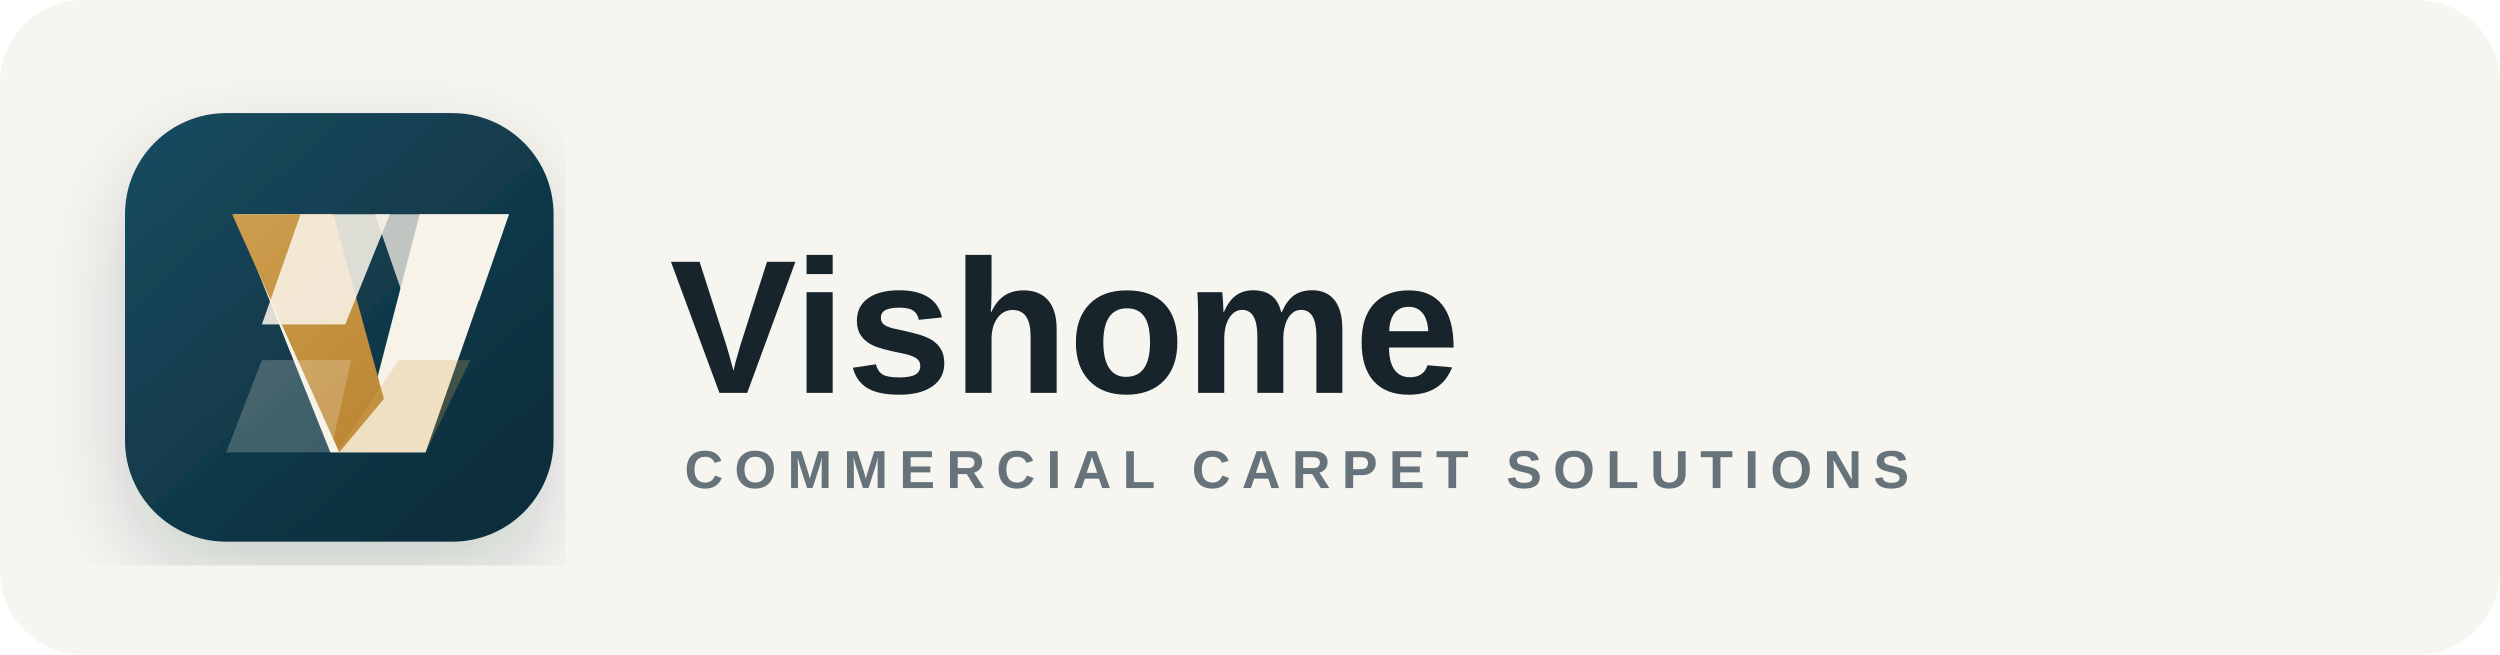
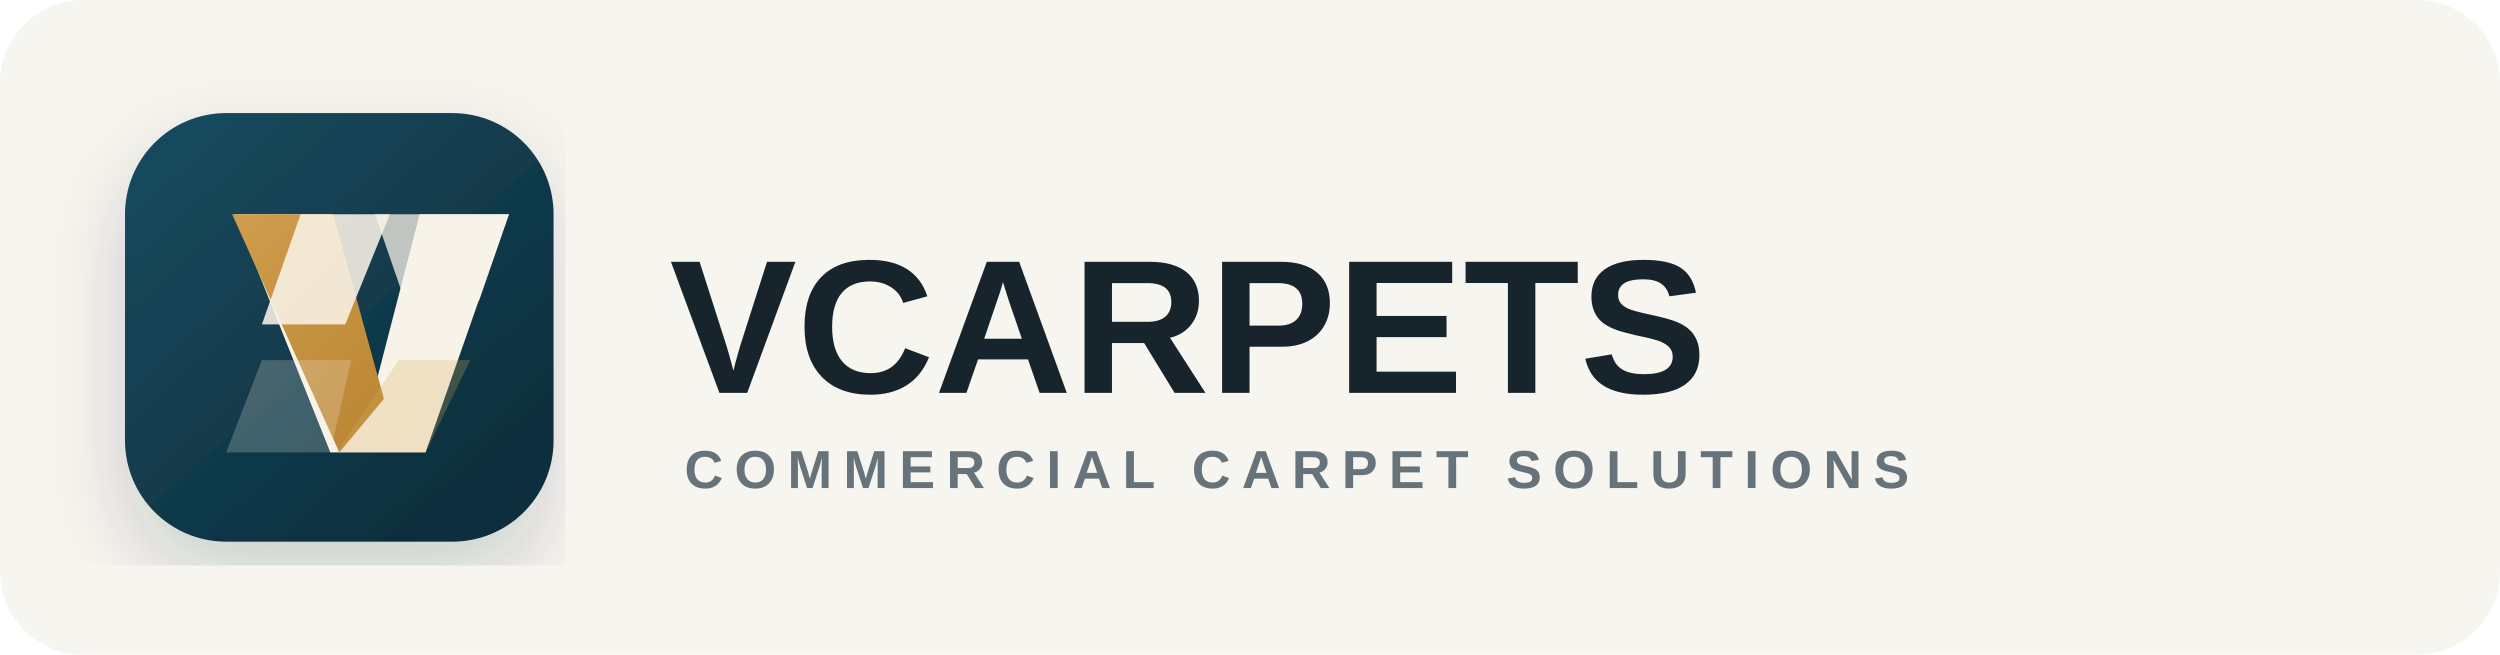
<svg xmlns="http://www.w3.org/2000/svg" width="840" height="220" viewBox="0 0 840 220" fill="none" role="img" aria-labelledby="title desc">
  <defs>
    <linearGradient id="tileGradient" x1="34" y1="32" x2="152" y2="164" gradientUnits="userSpaceOnUse">
      <stop stop-color="#164E63" />
      <stop offset="1" stop-color="#0F2F3D" />
    </linearGradient>
    <linearGradient id="accentGradient" x1="44" y1="46" x2="142" y2="153" gradientUnits="userSpaceOnUse">
      <stop stop-color="#D6A95A" />
      <stop offset="1" stop-color="#B9822F" />
    </linearGradient>
    <filter id="softShadow" x="0" y="0" width="190" height="190" filterUnits="userSpaceOnUse" color-interpolation-filters="sRGB">
      <feDropShadow dx="0" dy="12" stdDeviation="14" flood-color="#0F2F3D" flood-opacity="0.18" />
    </filter>
  </defs>
  <rect width="840" height="220" rx="28" fill="#F7F5EF" />
  <g filter="url(#softShadow)">
    <rect x="42" y="38" width="144" height="144" rx="34" fill="url(#tileGradient)" />
  </g>
  <path d="M79 72H111L126 130L141 72H171L143 152H111L79 72Z" fill="#F8F3E8" />
  <path d="M78 72H112L129 134L114 152L78 72Z" fill="url(#accentGradient)" />
  <path d="M101 72H131L116 109H88L101 72Z" fill="#F8F3E8" fill-opacity="0.88" />
  <path d="M126 72H171L161 101H136L126 72Z" fill="#F8F3E8" fill-opacity="0.75" />
  <path d="M88 121H118L111 152H76L88 121Z" fill="#F8F3E8" fill-opacity="0.22" />
  <path d="M134 121H158L143 152H113L134 121Z" fill="#D6A95A" fill-opacity="0.26" />
-   <text x="225" y="132" fill="#17242B" font-family="Avenir Next, Montserrat, Helvetica Neue, Arial, sans-serif" font-size="64" font-weight="700" letter-spacing="0">Vishome</text>
+   <text x="225" y="132" fill="#17242B" font-family="Avenir Next, Montserrat, Helvetica Neue, Arial, sans-serif" font-size="64" font-weight="700" letter-spacing="0">VCARPETS</text>
  <text x="230" y="164" fill="#66737A" font-family="Avenir Next, Montserrat, Helvetica Neue, Arial, sans-serif" font-size="18" font-weight="600" letter-spacing="3.8">COMMERCIAL CARPET SOLUTIONS</text>
</svg>
